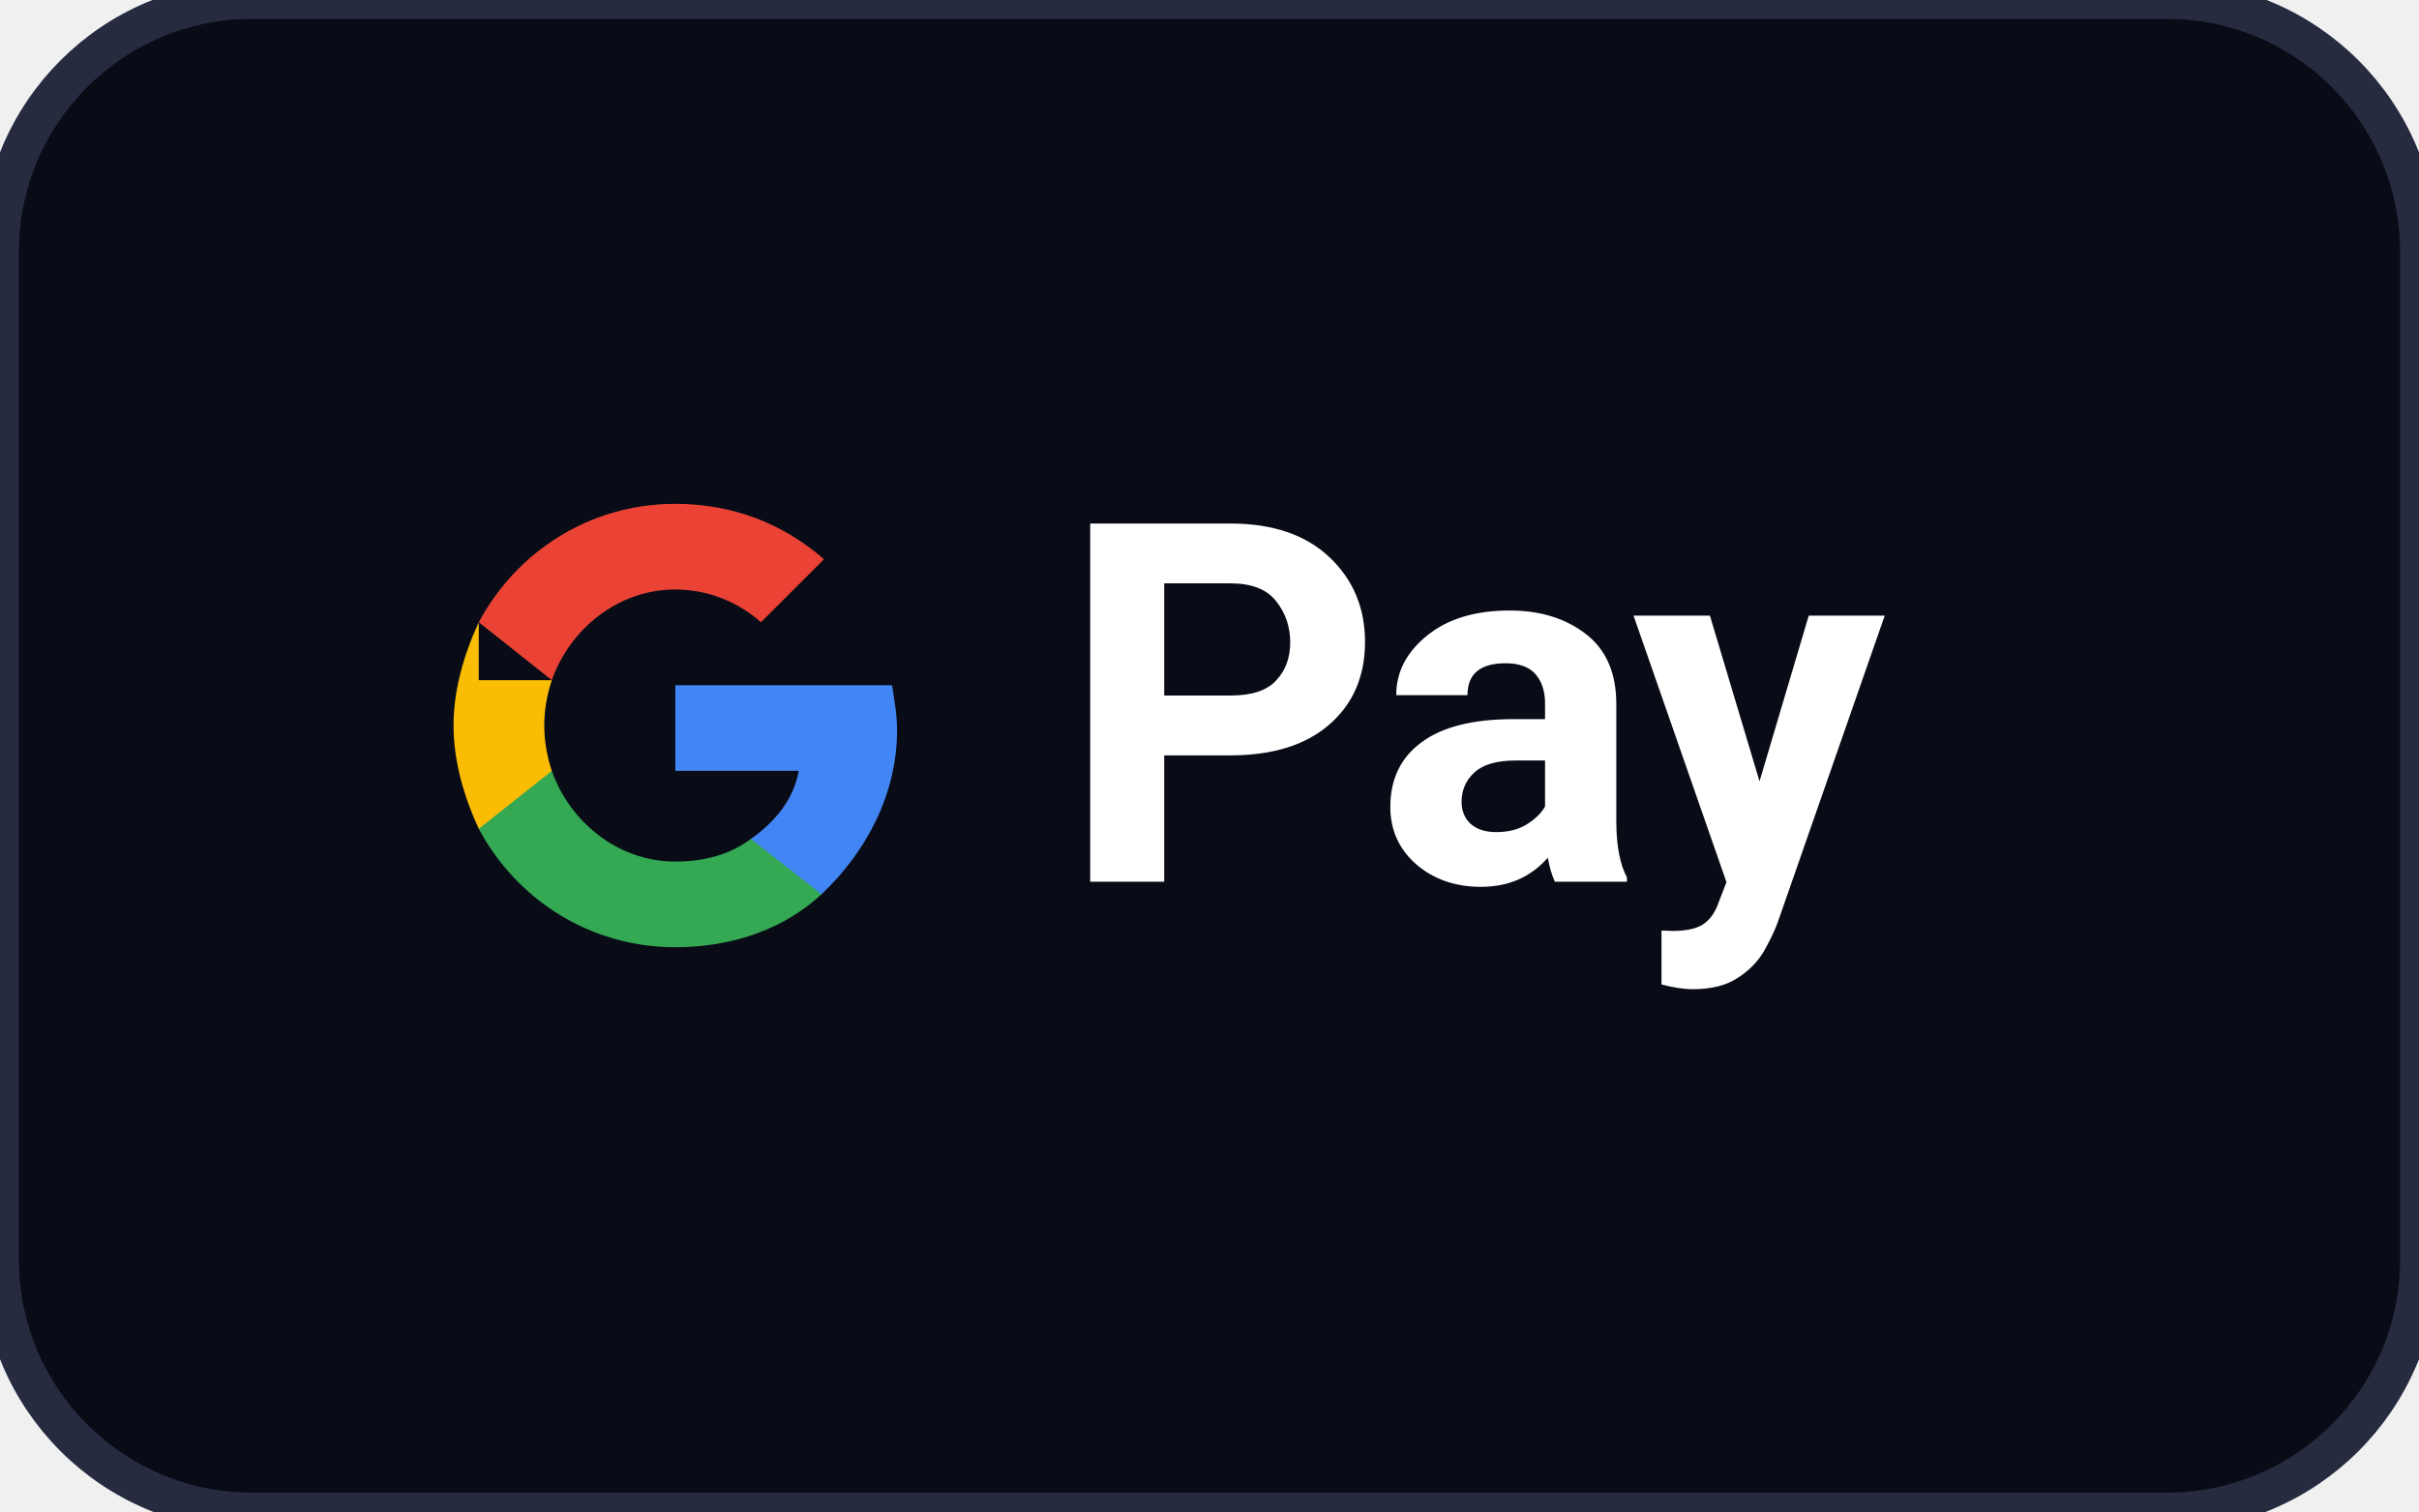
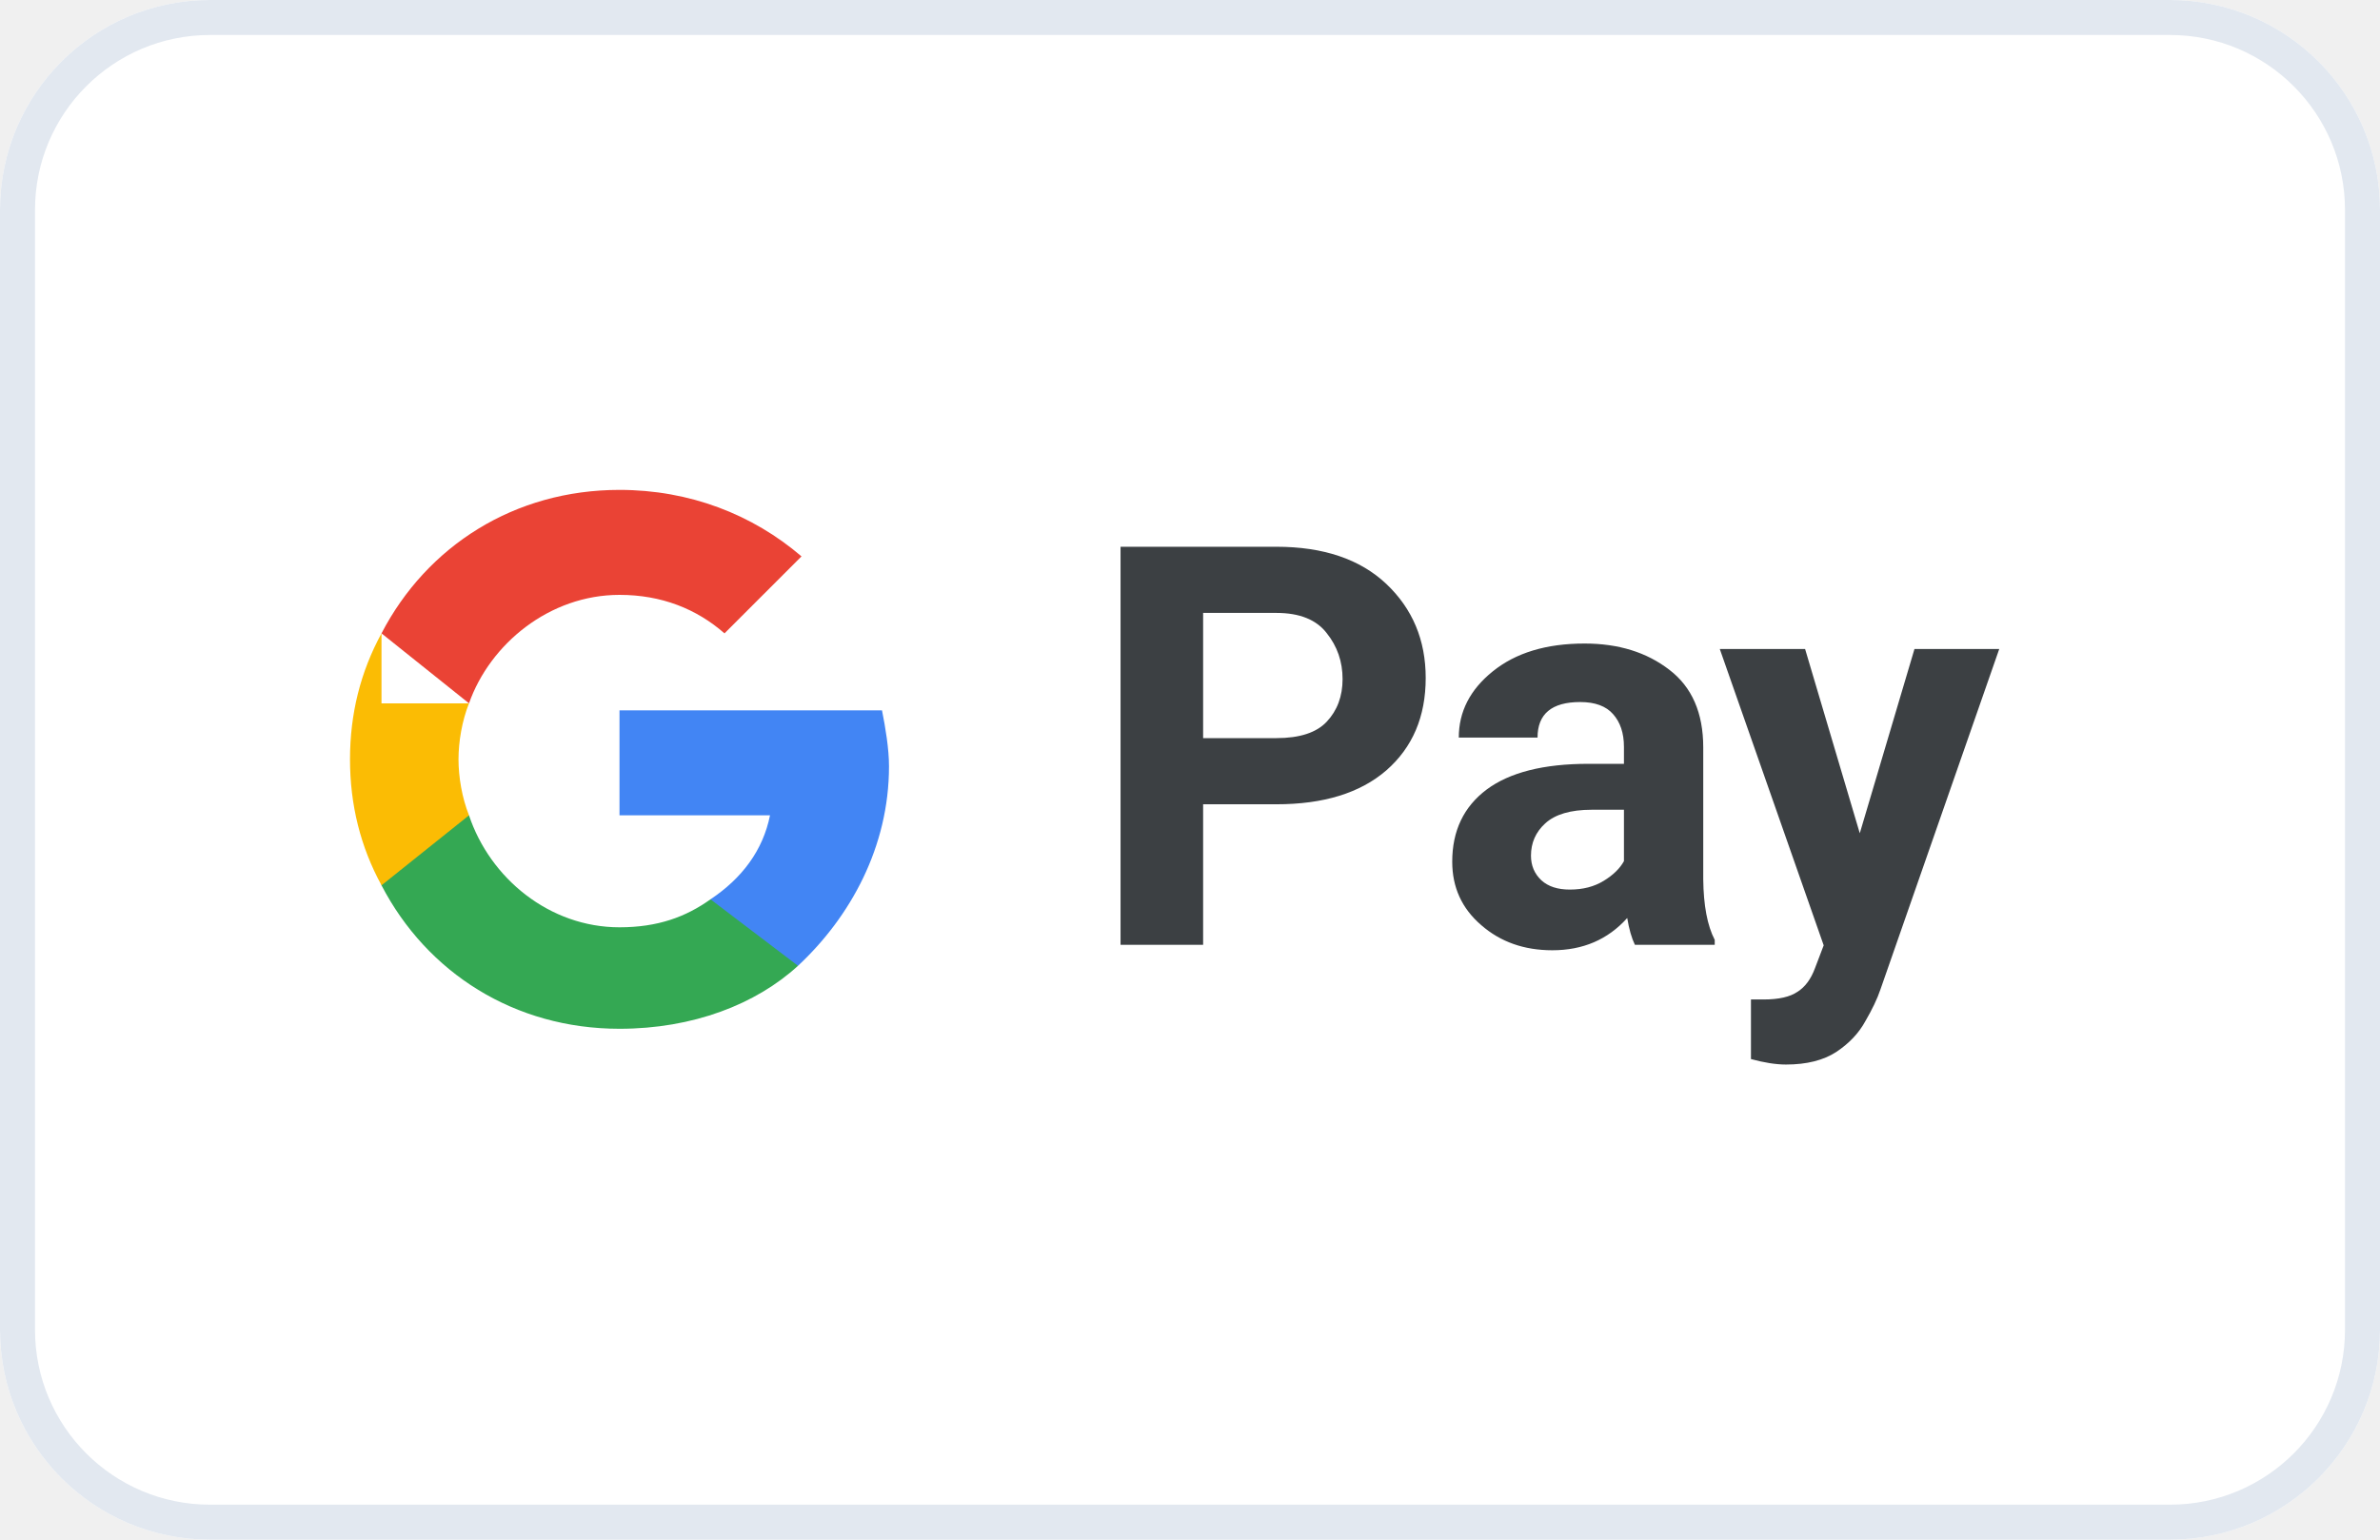
- <svg xmlns="http://www.w3.org/2000/svg" viewBox="0 0 96 60" fill="none">
-   <rect width="96" height="60" rx="10" fill="#090C16" stroke="#262B40" stroke-width="1.5" />
-   <g transform="translate(10, 6)">
-     <g transform="translate(8, 14)">
-       <path d="M17.6 9C17.6 8.4 17.5 7.8 17.4 7.2H8.8V10.6H13.7C13.5 11.7 12.8 12.6 11.8 13.3V15.5H14.6C16.3 13.9 17.6 11.6 17.6 9Z" fill="#4285F4" />
-       <path d="M8.8 17.6C11.2 17.6 13.2 16.8 14.6 15.5L11.8 13.3C11 13.9 10 14.2 8.8 14.2C6.5 14.2 4.6 12.6 3.9 10.6H1V12.9C2.5 15.7 5.4 17.6 8.8 17.6Z" fill="#34A853" />
-       <path d="M3.9 10.6C3.7 10 3.6 9.4 3.6 8.8C3.6 8.2 3.7 7.6 3.9 7H1V4.7C0.4 6 0 7.4 0 8.8C0 10.2 0.4 11.6 1 12.9L3.9 10.6Z" fill="#FBBC04" />
-       <path d="M8.8 3.4C10.1 3.4 11.3 3.9 12.2 4.7L14.7 2.2C13.1 0.8 11.1 0 8.8 0C5.4 0 2.5 1.9 1 4.7L3.9 7C4.6 5 6.5 3.4 8.8 3.4Z" fill="#EA4335" />
+ <svg xmlns="http://www.w3.org/2000/svg" viewBox="0 0 68 44" fill="none">
+   <rect width="68" height="44" rx="6" fill="#FFFFFF" />
+   <rect x="0.5" y="0.5" width="67" height="43" rx="5.5" stroke="#E2E8F0" stroke-width="1" />
+   <g transform="translate(10, 12)">
+     <g transform="translate(0, 2)">
+       <path d="M15.4 7.9C15.4 7.4 15.3 6.8 15.2 6.3H7.7V9.3H12.0C11.8 10.3 11.2 11.1 10.3 11.7V13.6H12.8C14.3 12.2 15.4 10.2 15.4 7.9Z" fill="#4285F4" />
+       <path d="M7.7 15.4C9.8 15.4 11.6 14.7 12.8 13.6L10.3 11.7C9.6 12.2 8.8 12.5 7.7 12.5C5.7 12.5 4.0 11.1 3.4 9.3H0.9V11.3C2.2 13.8 4.7 15.4 7.7 15.4Z" fill="#34A853" />
+       <path d="M3.4 9.3C3.2 8.8 3.1 8.2 3.1 7.7C3.1 7.2 3.2 6.6 3.4 6.1H0.9V4.1C0.3 5.2 0 6.4 0 7.7C0 9.0 0.3 10.2 0.9 11.3L3.4 9.3Z" fill="#FBBC04" />
+       <path d="M7.7 3.0C8.9 3.0 9.9 3.4 10.7 4.1L12.9 1.9C11.5 0.7 9.7 0 7.7 0C4.7 0 2.2 1.6 0.9 4.1L3.4 6.1C4.0 4.4 5.7 3.0 7.7 3.0Z" fill="#EA4335" />
    </g>
-     <text x="32" y="29" fill="#FFFFFF" font-family="'Google Sans', 'Product Sans', -apple-system, Roboto, Helvetica, Arial, sans-serif" font-weight="600" font-size="20" letter-spacing="-0.3">Pay</text>
+     <text x="21" y="15" fill="#3C4043" font-family="'Google Sans', 'Product Sans', Roboto, sans-serif" font-weight="600" font-size="16" letter-spacing="-0.3">Pay</text>
  </g>
</svg>
